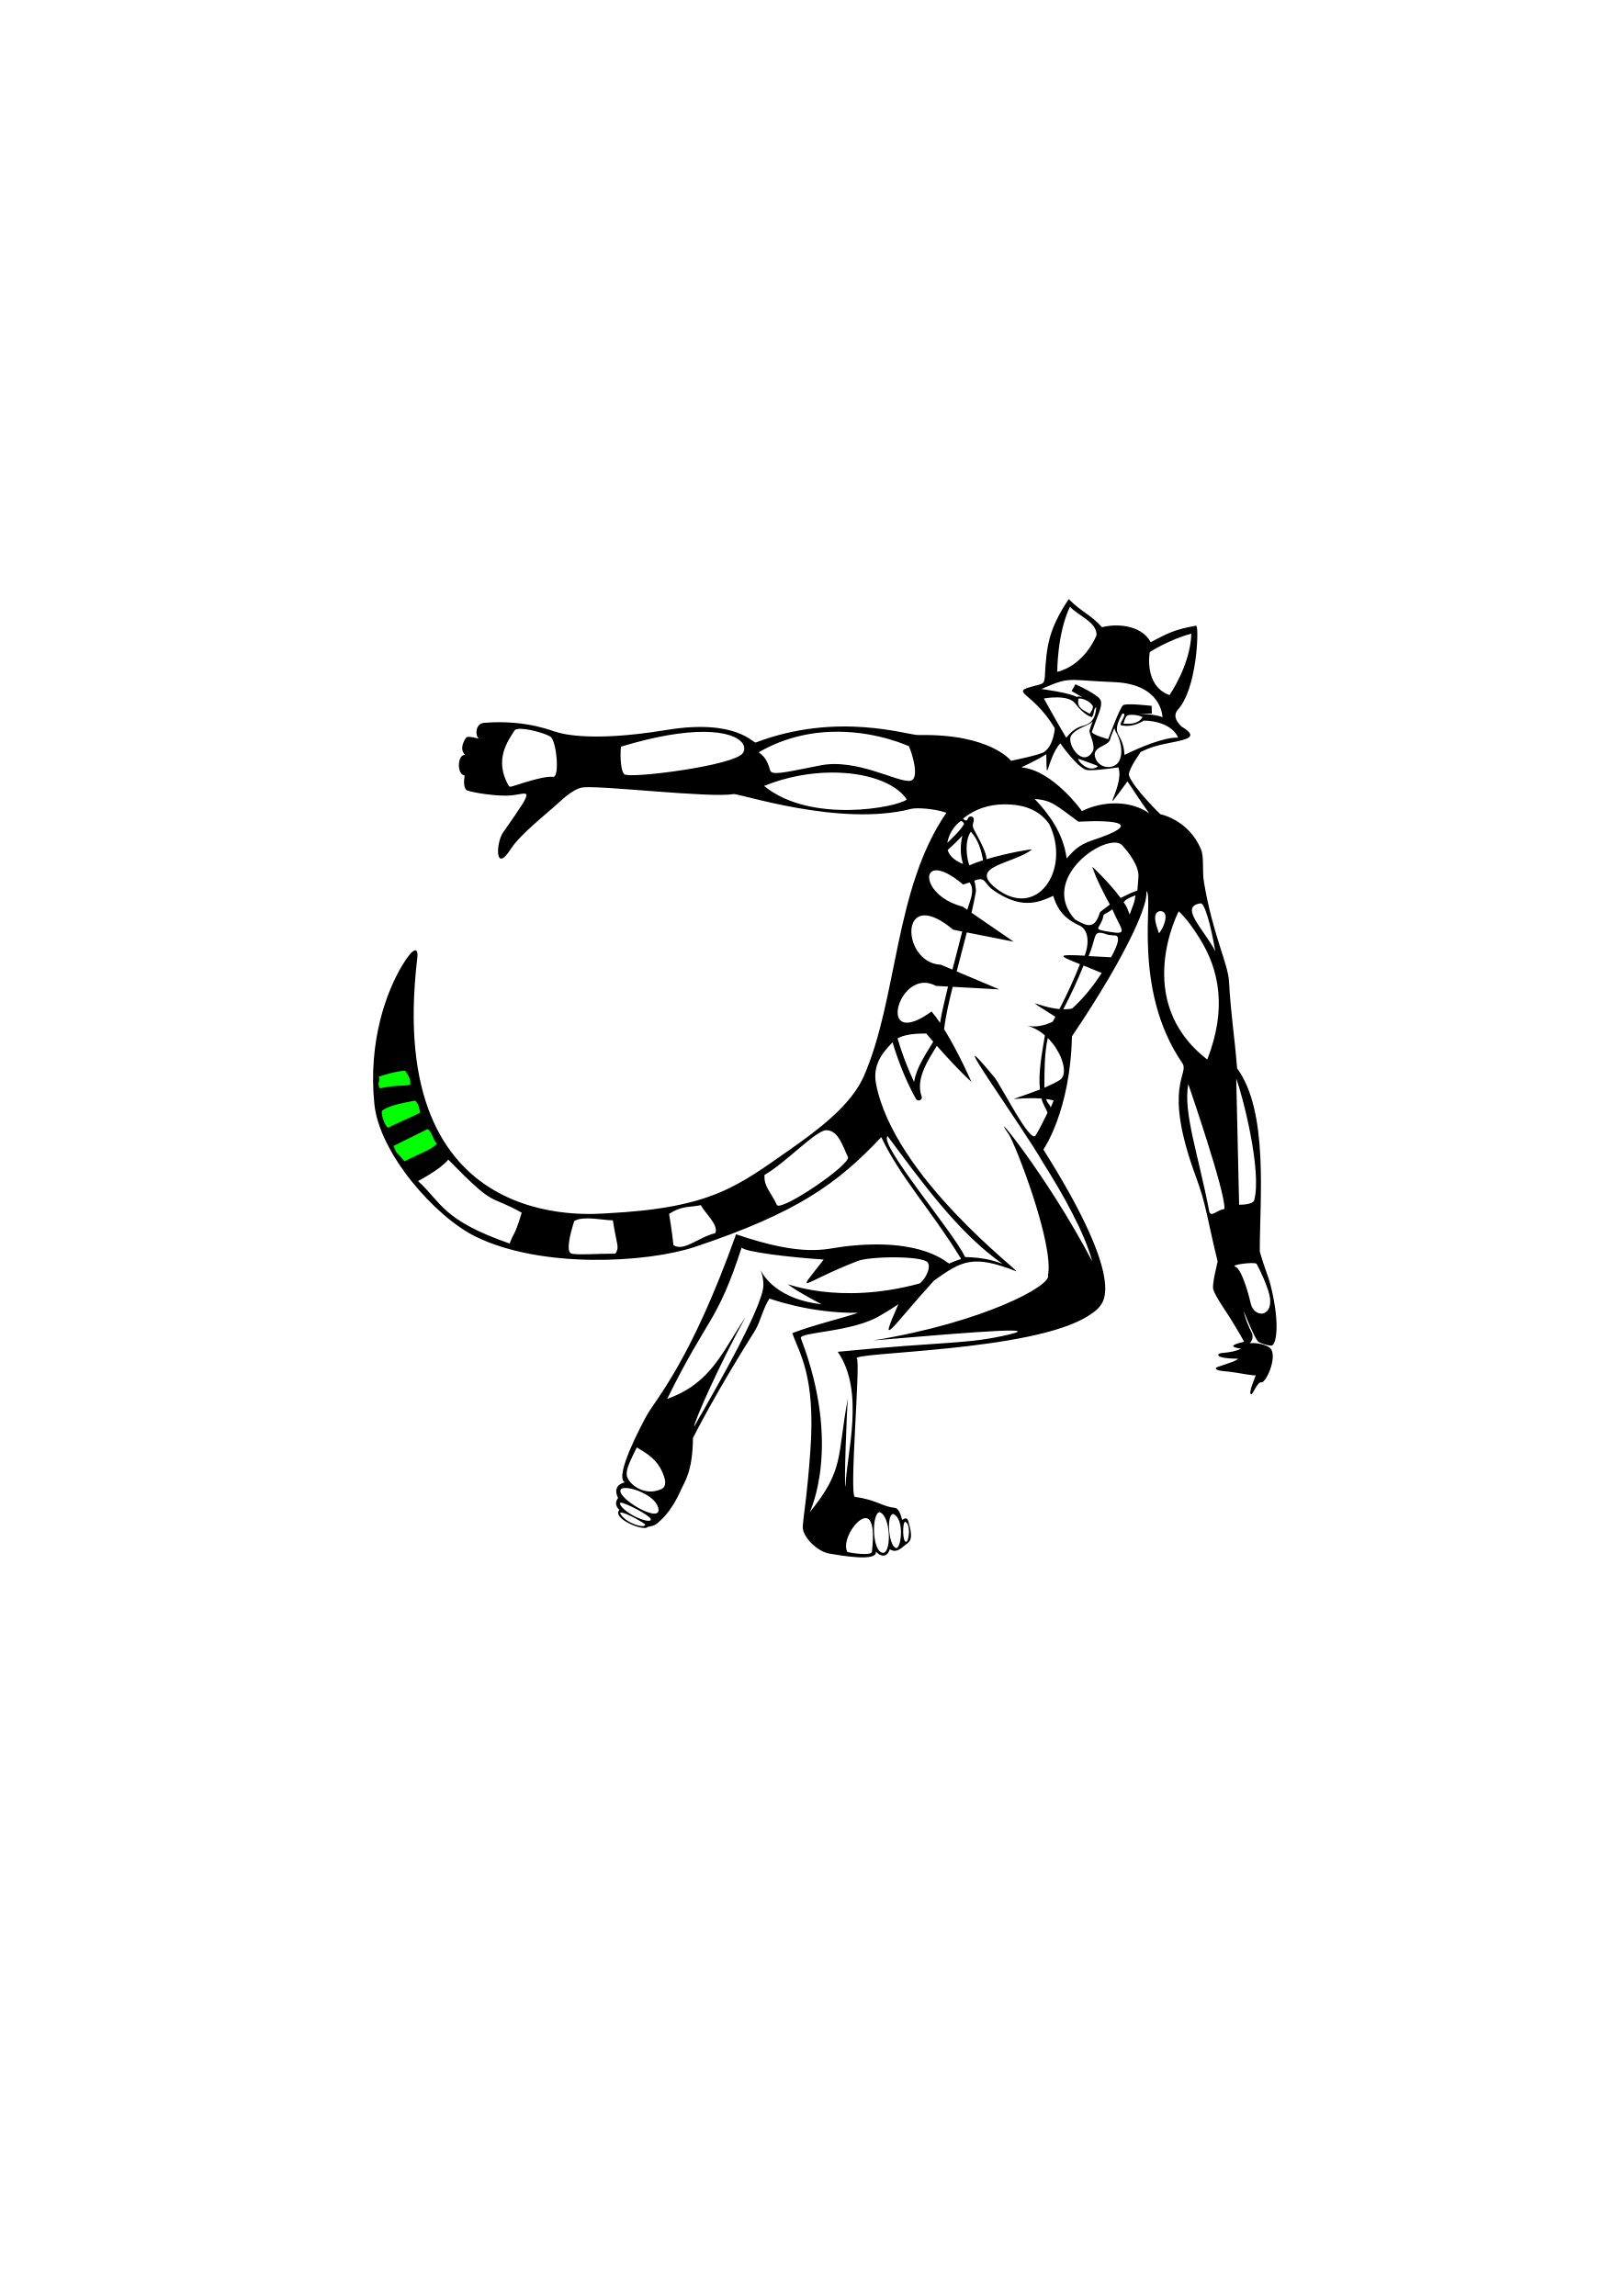
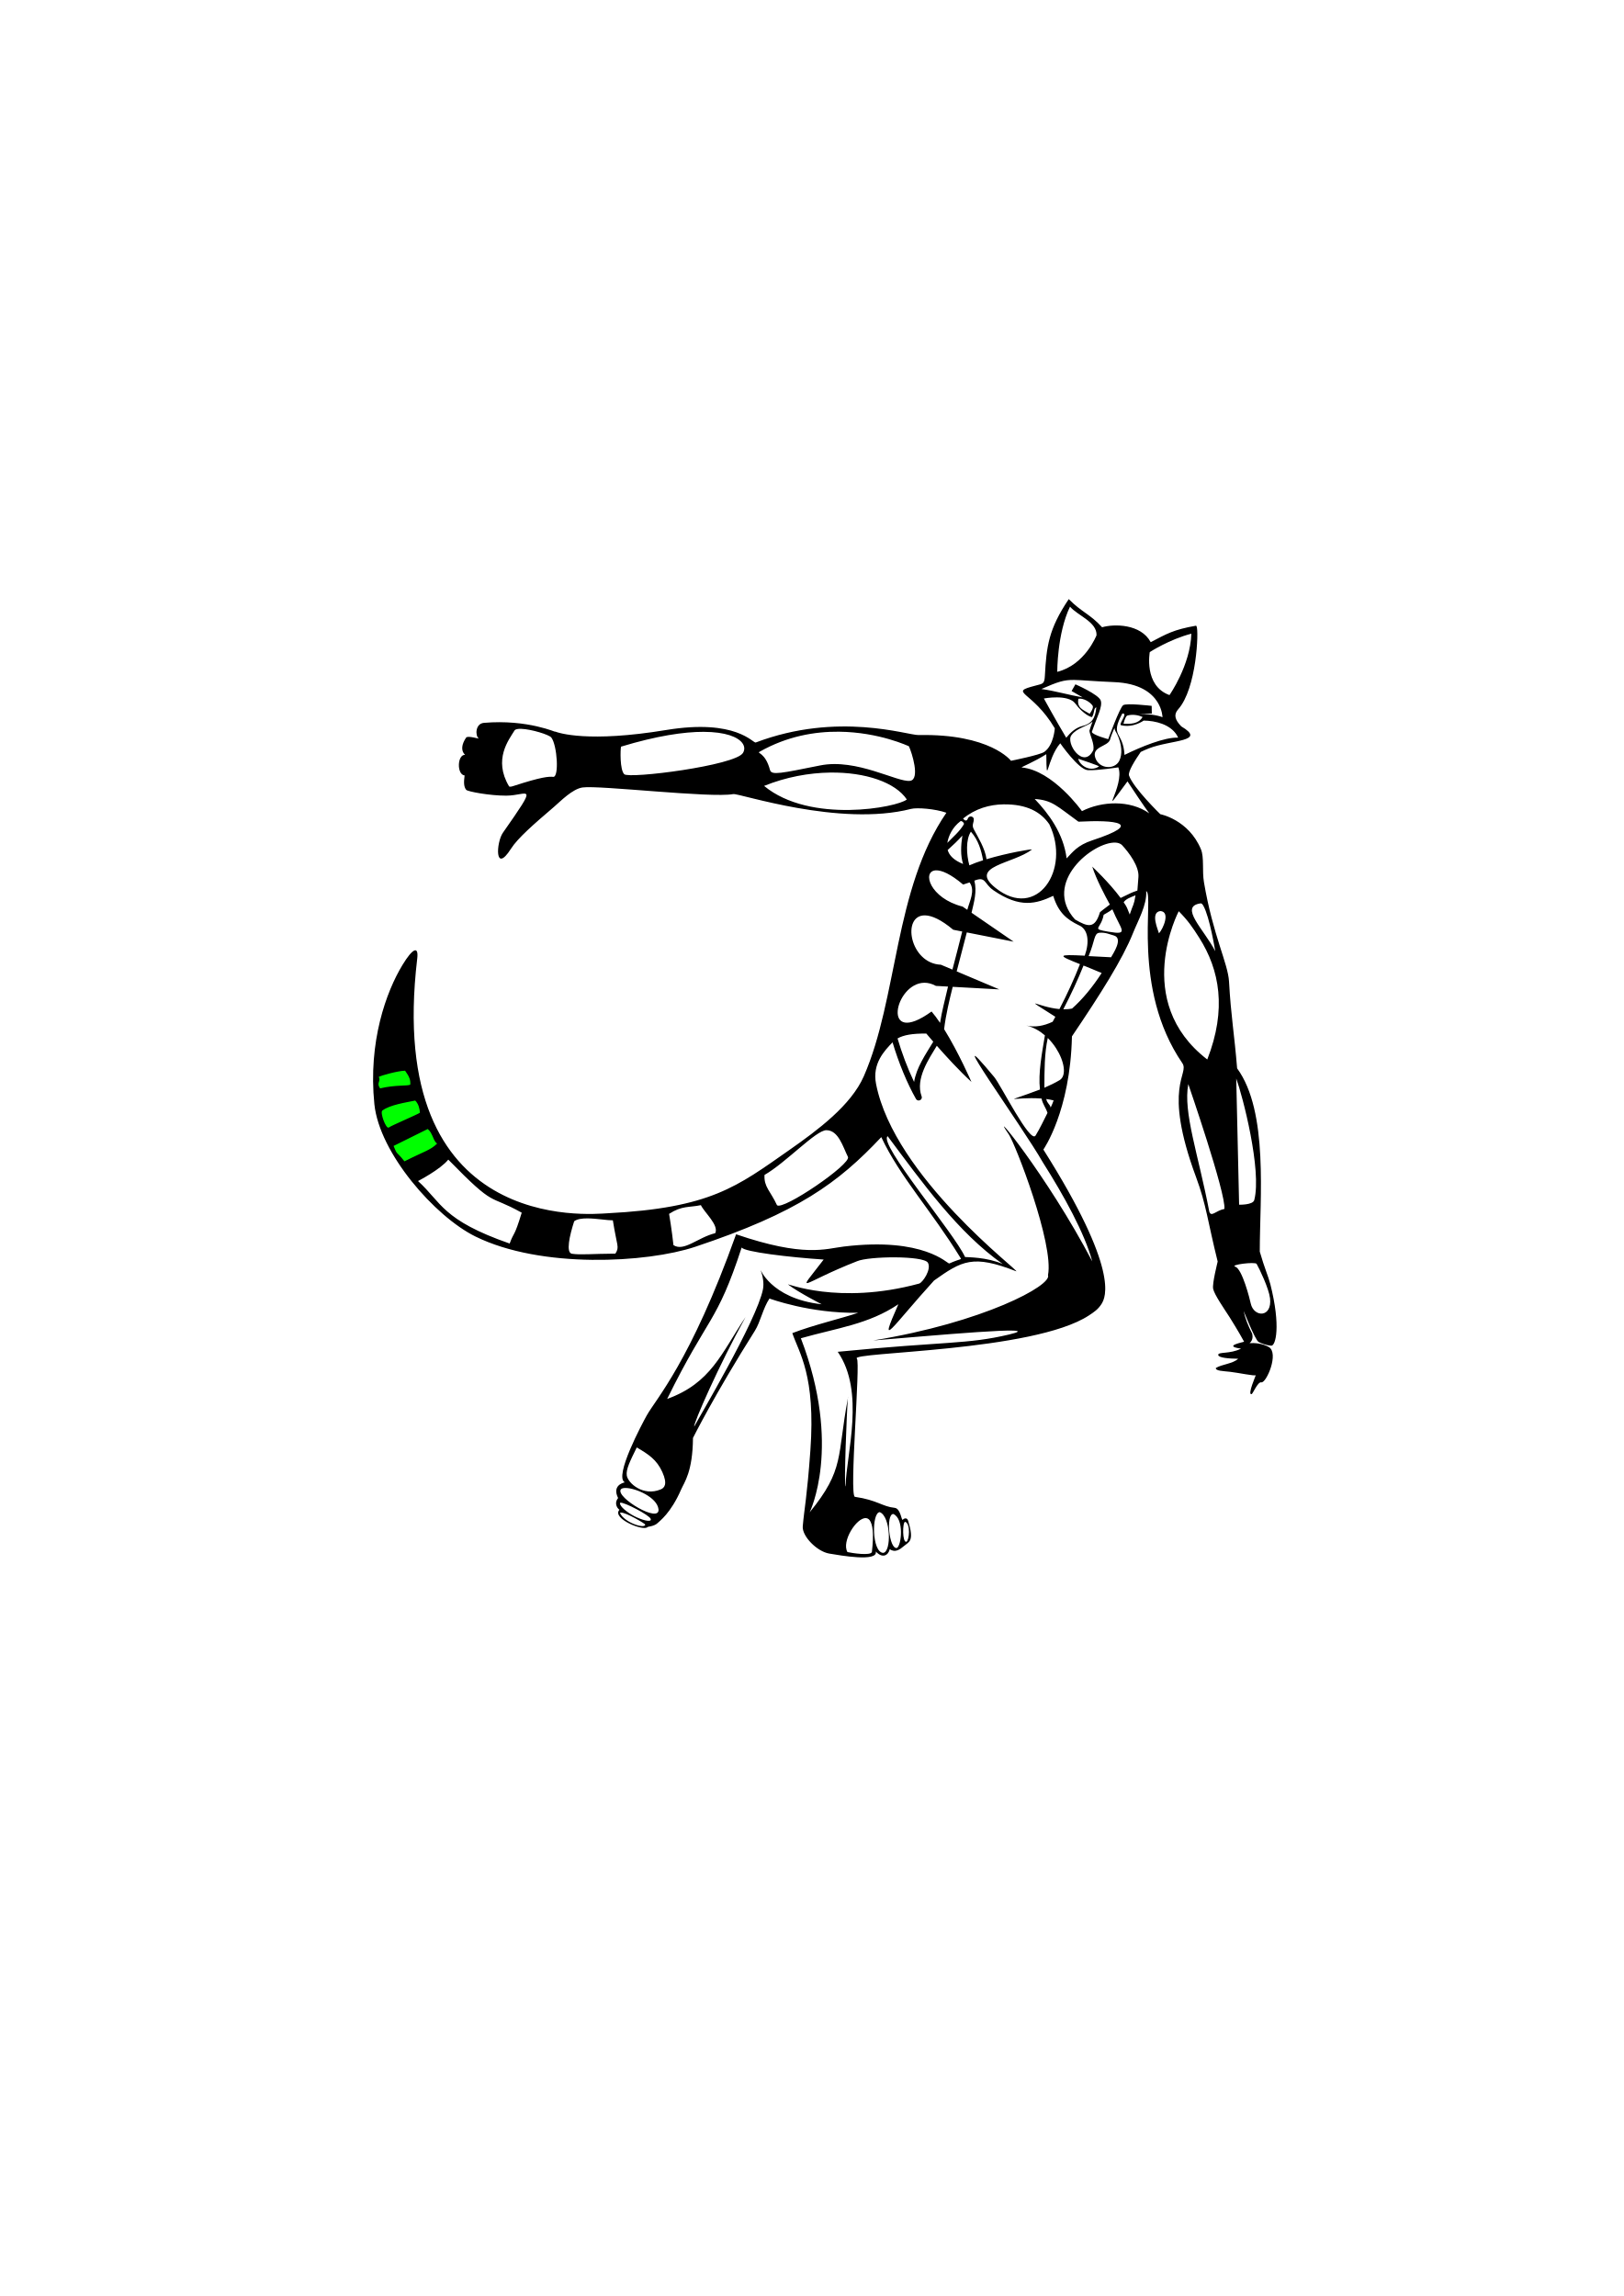
<svg xmlns="http://www.w3.org/2000/svg" xmlns:xlink="http://www.w3.org/1999/xlink" width="210mm" height="297mm" viewBox="0 0 210 297" version="1.1" id="svg46">
  <defs id="defs40">
    <clipPath clipPathUnits="userSpaceOnUse" id="clipPath61">
      <use x="0" y="0" xlink:href="#g57" id="use63" />
    </clipPath>
    <clipPath clipPathUnits="userSpaceOnUse" id="clipPath27">
      <use x="0" y="0" xlink:href="#g23" id="use29" />
    </clipPath>
  </defs>
  <g id="layer1">
    <a id="a53" style="opacity:1" transform="rotate(57.35764,115.1405,134.9891)">
      <g id="g59" clip-path="url(#clipPath61)">
        <g id="g57">
          <g id="g25" clip-path="url(#clipPath27)">
            <g id="g23" />
          </g>
        </g>
      </g>
    </a>
    <path style="fill:#00ff00;fill-rule:nonzero;stroke:none;stroke-width:0.07;stroke-linecap:butt;stroke-linejoin:miter;stroke-opacity:1" d="m 52.911,151.73 4.845,-2.772 -2.138,-3.984 -2.439,-8.07 -4.426,1.312 -0.232,4.005 0.68,2.947 1.918,4.22 z" id="path490" />
-     <path id="path64" style="opacity:1;fill:#000000;fill-rule:evenodd;stroke:none;stroke-width:1" transform="scale(0.2645833)" d="m 522.432,292.906 c -9.888,14.701 -10.888,23.16 -11.664,37.369 -0.224,4.101 -0.831,3.947 -4.49,4.896 -13.903,3.605 -1.738,2.223 9.328,20.902 0,0 -0.474,8.194 -5.109,11.51 -2.181,1.56 -16.303,4.367 -16.303,4.367 0,0 -10.062,-13.297 -45.178,-12.578 -5.381,0.11 -39.377,-11.609 -79.605,3.639 -1.282,0.486 -9.464,-11.762 -43.775,-6.107 -38.012,6.264 -52.449,1.537 -54.645,0.611 0.146,0.076 0.319,0.168 0.557,0.311 0.812,0.489 -13.465,-6.263 -34.971,-4.424 -4.359,0.373 -4.292,6.432 -2.584,7.607 0.613,0.422 -5.354,-1.536 -6.137,-0.395 -2.189,3.189 -2.676,6.373 -0.543,8.418 -3.811,-0.104 -4.109,9.627 -0.207,10.088 -0.412,3.202 -0.467,5.458 0.775,7.025 0.673,0.85 11.562,2.885 19.617,2.852 10.562,-0.043 16.155,-7.343 -1.678,18.148 -3.27,4.675 -4.143,20.498 3.955,7.807 3.322,-5.207 11.052,-11.928 20.963,-20.412 3.254,-2.786 9.057,-8.855 14.055,-9.549 8.298,-1.152 62.694,5.269 73.65,3.242 2.809,-0.52 51.974,16.22 86.914,7.238 2.878,-0.74 11.849,-0.051 17.262,1.885 -25.656,37.326 -23.675,90.657 -40.363,128.812 -6.221,14.223 -22.52,26.349 -36.34,36.02 -25.757,18.024 -38.499,28.386 -89.076,30.992 -8.207,0.423 -108.945,10.678 -92.893,-124.516 0.766,-6.449 -2.236,-5.09 -7.219,3.127 -7.89,13.012 -16.837,37.43 -13.725,68.029 2.437,23.967 29.579,54.936 49.379,64.699 32.155,15.856 83.853,12.916 107.438,5.047 50.134,-16.726 69.833,-31.162 90.973,-53.627 8.957,19.213 24.842,36.413 38.445,58.611 0.978,1.596 1.084,0.367 -5.219,3.168 -0.801,0.356 -12.103,-13.05 -51.561,-8.277 -8.918,1.079 -19.22,5.437 -52.639,-5.998 -22.296,62.436 -39.304,80.624 -43.748,88.688 -2.044,3.709 -16.093,29.842 -10.635,32.586 -1.231,0.286 -6.224,1.735 -3.295,7.674 -1.935,2.352 -0.672,4.8 0.658,5.748 -3.952,4.224 11.993,10.767 13.777,8.398 0.066,-0.107 3.324,-0.387 4.789,-1.834 1.005,-0.993 6.535,-4.872 11.562,-16.428 1.581,-3.633 5.676,-8.63 5.814,-25.254 0,0 10.698,-21.419 30.254,-52.395 2.706,-4.286 3.96,-11.026 7.148,-15.771 0,0 19.844,7.374 43.35,6.967 -8,2.733 -22.014,5.996 -32.189,9.947 3.279,9.694 11.459,20.621 8.828,57.303 -1.661,23.161 -2.987,28.476 -3.729,37.145 -0.414,4.836 6.983,12.335 12.959,13.332 5.451,0.91 23.839,4.192 22.748,-1.004 3.412,3.619 6.119,1.789 6.834,-1.15 2.603,1.885 4.979,0.133 6.809,-1.439 2.646,-2.275 5.266,-2.217 2.188,-12.41 -0.576,-1.907 -2.155,-1.123 -2.67,-0.541 -0.607,0.687 -0.956,-5.524 -3.967,-5.824 -5.965,-0.594 -8.523,-3.805 -19.396,-5.379 -2.947,-0.427 2.828,-65.925 0.945,-67.562 -3.79,-3.297 86.263,-3.271 113.434,-21.121 2.451,-1.611 4.451,-2.925 6.139,-5.576 2.059,-3.236 8.888,-16.518 -28.404,-75.521 0,0 13.144,-18.63 13.971,-55.352 14.05,-20.794 23.962,-38.061 29.871,-50.545 0.133,-0.047 0.298,-0.101 0.408,-0.141 -0.101,0.019 -0.252,0.037 -0.369,0.057 4.919,-10.407 7.056,-17.487 6.389,-20.383 4.095,1.845 -7.461,47.422 17.639,84.09 3.736,5.458 -9.941,10.814 6.734,55.764 5.037,13.577 5.711,21.788 10.559,41.25 0.026,0.102 -2.768,10.767 -2.203,13.367 0.638,2.939 5.297,9.583 7.979,13.766 0.561,0.875 4.569,7.296 7.133,12.051 0.107,0.195 -10.936,2.108 -1.492,3.396 -5.421,2.792 -11.345,1.414 -11.141,3.129 0.167,1.397 5.444,1.783 9.742,1.824 0.161,0.034 -0.065,0.047 -0.395,0.318 -1.794,1.468 -10.482,3.641 -10.525,4.205 -0.111,1.454 3.43,1.463 7.027,1.869 3.875,0.438 11.968,2.165 12.494,1.639 0.219,-0.22 -4.268,9.791 -2.037,9.283 0.581,-0.132 3.034,-6.153 4.719,-5.779 2.475,0.549 8.875,-14.361 3.65,-17.289 -3.338,-1.871 -7.099,-2.015 -9.391,-1.871 1.021,-0.764 1.892,-2.306 1.287,-4.689 -2.075,-4.022 -3.41,-7.602 -4.127,-10.867 -0.211,-0.959 5.494,14.051 7.336,15.004 1.239,0.641 3.802,1.636 6.125,1.795 2.152,0.148 4.795,-9.402 -0.438,-30.078 -0.949,-3.75 -2.883,-7.929 -5.162,-15.916 -0.023,-25.899 4.406,-68.435 -11.074,-89.605 -1.371,-16.925 -3.009,-25.466 -3.955,-42.41 -0.501,-8.966 -7.825,-22.418 -12.256,-48.58 -0.952,-5.619 0.179,-12.142 -1.475,-16.113 -6.045,-14.517 -19.852,-17.146 -19.852,-17.146 0,0 -13.102,-12.689 -15.301,-18.895 -0.648,-1.828 3.005,-7.607 5.727,-11.547 1.12,-0.544 2.349,-1.105 3.936,-1.727 10.937,-4.287 28.566,-3.227 15.875,-10.771 -3.053,-3.158 -3.867,-5.722 -1.516,-8.34 9.026,-10.051 10.141,-38.349 9.004,-40.535 -0.073,-0.142 -0.146,-0.262 -0.236,-0.352 -11.319,1.988 -14.384,4.03 -22.191,8.057 -4.838,-8.986 -17.917,-8.986 -23.762,-7.289 -5.825,-6.409 -10.041,-7.396 -16.299,-13.758 z m 0.611,3.695 c 3.817,4.423 13.249,7.481 12.963,13.984 0,0 -5.597,14.51 -19.195,17.875 0,0 -0.111,-18.706 6.232,-31.859 z m 59.309,13.215 c -0.457,15.438 -10.686,30.014 -10.686,30.014 -12.7,-4.611 -9.631,-21.027 -9.631,-21.027 0,0 9.697,-6.264 20.316,-8.986 z m -57.326,22.607 c 3.926,0.035 9.236,0.65 19.547,1.061 12.52,0.498 18.422,5.31 21.203,9.711 2.454,3.883 2.479,7.447 2.479,7.447 -3.009,-1.217 -7.871,-1.582 -11.803,-1.664 l 6.576,-0.102 -0.057,-3.773 c 0,0 -12.245,-1.465 -13.928,-0.342 -1.683,1.123 -7.328,16.615 -7.328,16.615 0,0 -7.562,-1.999 -8.002,-3.527 2.504,-7.359 5.384,-12.422 4.34,-15.383 -1.044,-2.961 -12.363,-7.902 -12.363,-7.902 l -1.869,3.279 5.381,3.107 c -2.221,-0.826 -2.838,-0.17 -2.838,-0.17 -3.355,-2.092 -17.312,-3.924 -17.312,-3.924 8.165,-3.56 10.926,-4.478 15.975,-4.434 z m -8.385,8.527 c 3.405,0.025 7.244,0.64 8.986,3.004 4.037,5.478 8.043,6.876 8.213,6.576 1.327,-2.342 0.653,-4.196 2.066,-4.732 -0.467,5.695 -2.533,8.101 -6.832,9.158 -3.356,0.856 -5.73,3.119 -7.877,5.727 -4.89,-8.15 -10.93,-19.191 -10.93,-19.191 0,0 2.969,-0.566 6.373,-0.541 z m 10.924,0.547 c 1.36,-0.111 5.135,1.13 6.535,3.541 0.702,1.208 -1.455,3.932 -1.455,3.932 -3.088,-1.917 -6.397,-2.761 -5.5,-7.342 0.082,-0.071 0.226,-0.115 0.42,-0.131 z m 21.533,7.344 c 2.037,0.256 -2.491,5.392 -1.104,5.725 5.998,1.439 11.055,-2.273 11.055,-2.273 5.802,0.059 12.873,1.851 16.125,6.967 0.525,0.826 0.711,1.395 0.711,1.395 -6.458,-0.359 -18.379,4.547 -26.223,8.436 0.008,-0.024 0.014,-0.042 0.018,-0.066 -0.666,-11.677 -7.319,-8.583 -1.08,-20.166 0.198,-0.029 0.362,-0.033 0.498,-0.016 z m 4.334,0.621 c 1.675,0.017 3.686,0.411 5.092,1.102 -2.148,3.531 -6.019,3.349 -9.33,3.281 0,0 0.807,-3.503 1.787,-3.988 0.562,-0.279 1.446,-0.405 2.451,-0.395 z m -19.367,3.328 c -0.59,1.602 -1.17,3.159 -1.543,4.51 0.259,2.173 2.537,6.333 1.932,9.393 -4.792,9.834 -13.822,-3.539 -10.646,-7.355 2.597,-3.498 7.752,-4.236 10.25,-6.537 0.004,-0.004 0.004,-0.006 0.008,-0.01 z m 10.746,3.002 c -0.116,1.117 0.829,2.187 1.24,3.064 2.439,5.206 2.653,10.046 1.043,13.162 -2.269,4.392 -9.841,4.029 -11.697,-1.555 -1.823,-5.485 5.877,-5.384 7.158,-8.691 0.55,-1.933 1.377,-3.985 2.256,-5.98 z m -290.033,0.541 c 4.959,0.164 13.682,2.852 14.736,4.258 v 0.002 c 2.871,3.828 3.873,19.503 0.9,19.213 -2.087,-0.204 -5.547,-0.057 -19.256,4.41 -1.264,0.412 -2.095,0.603 -2.367,0.143 -7.753,-13.112 -0.068,-22.64 2.705,-27.207 0.394,-0.648 1.628,-0.873 3.281,-0.818 z m 155.381,1.402 c 19.64,0.21 34.139,7.129 34.139,7.129 1.458,3.082 5.585,16.168 0.6,16.879 -6.152,0.877 -26.105,-11.099 -43.939,-7.529 -19.095,3.822 -23.841,4.944 -24.562,2.24 -2.324,-8.711 -6.579,-8.078 -5.117,-8.908 13.464,-7.647 27.097,-9.937 38.881,-9.811 z m -66.25,0.062 c 10.81,0.022 16.853,2.56 19,5.537 1.132,1.569 1.179,3.261 0.273,4.77 -3.711,6.183 -55.748,12.769 -58.053,10.398 -2.187,-2.25 -1.881,-12.017 -1.564,-13.463 17.557,-5.324 30.806,-7.262 40.344,-7.242 z m 174.365,5.609 c 0,0 8.947,12.869 13.461,13.127 4.514,0.258 14.922,-1.377 14.922,-1.377 3.402,8.847 -11.081,27.977 4.484,6.859 8.386,12.746 10.499,15.432 10.641,15.629 -9.44,-6.671 -23.258,-5.979 -32.897,-1.084 0,0 -14.179,-19.961 -29.506,-21.359 -0.158,-0.225 6.057,-2.65 12.076,-6.475 0.223,17.15 0.163,2.371 6.818,-5.32 z m 8.795,7.611 c 0.042,-0.027 0.111,-0.026 0.209,0.01 1.001,0.426 8.751,3.009 9.178,3.471 0.077,0.084 0.127,0.165 0.16,0.238 -4.73,3.548 -10.176,-3.313 -9.547,-3.719 z m -121.252,6.693 c 17.22,-0.23 31.9,4.809 37.455,13.152 -4.495,3.817 -47.154,12.072 -69.771,-6.627 10.737,-4.355 21.984,-6.387 32.316,-6.525 z m 99.963,12.906 c 8.578,0.589 10.805,3.451 21.393,11.109 17.989,-0.96 32.588,0.607 6.748,9.117 -7.238,2.384 -9.587,5.763 -12.533,8.82 -1.558,-12.293 -8.857,-21.95 -15.607,-29.047 z M 490.58,393.25 c 11.363,-0.128 18.21,3.695 22.369,9.767 10.697,22.057 -6.059,47.303 -26.355,31.055 -13.418,-10.742 8.671,-11.644 17.879,-18.765 -0.12,-0.307 -11.985,1.687 -22.23,4.758 -0.136,-0.724 -0.133,-1.487 -0.359,-2.23 -1.261,-4.134 -3.456,-7.842 -5.873,-12.416 -1.244,-2.355 0.29,-3.285 -0.055,-5.299 -0.525,-1.262 -2.312,-1.257 -2.822,0.008 -0.466,1.378 -1.36,1.32 -2.359,0.088 5.954,-4.889 12.989,-6.888 19.807,-6.965 z m -20.873,8.178 c 0.675,-0.044 1.765,1.015 1.436,1.586 -2.008,3.482 -5.446,6.322 -8.064,9.072 0.551,-3.451 2.549,-7.688 6.369,-10.568 0.074,-0.056 0.163,-0.084 0.26,-0.09 z m 4.889,5.176 c 3.683,4.148 5.062,9.101 5.959,13.975 -2.44,0.775 -4.74,1.612 -6.707,2.49 -0.249,-0.745 -0.487,-1.494 -0.688,-2.287 -0.95,-4.547 -1.209,-10.423 1.436,-14.178 z m -4.17,1.922 c -1.009,4.365 -1.076,8.824 0.065,12.965 0.086,0.309 0.188,0.605 0.283,0.908 -4.468,-1.789 -6.781,-4.16 -7.531,-6.826 2.78,-2.501 4.975,-4.6 7.184,-7.047 z m 74.9,3.426 c 1.178,0.063 2.205,0.41 3.014,1.086 3.571,3.807 8.595,10.554 8.146,15.797 -0.038,0.443 -0.445,6.118 -0.508,6.562 -3.246,1.125 -2.378,0.841 -8.186,3.617 -5.736,-7.739 -13.883,-15.318 -13.883,-15.318 2.042,6.324 6.152,14.051 8.613,18.533 -2.83,2.111 -4.833,3.693 -4.834,3.746 -2.478,8.245 -5.853,7.258 -12.219,3.537 -16.182,-17.928 8.905,-38.125 19.856,-37.56 z m -87.85,13.564 c 2.75,-0.124 7.206,1.745 13.32,6.947 0,0 1.173,-0.349 3.148,-1.043 2.931,3.946 -0.031,9.287 -1.107,13.396 l -2.305,-1.584 c -15.979,-4.054 -20.084,-17.399 -13.057,-17.717 z m 28.123,9.734 c 13.077,8.985 21.011,6.573 29.245,2.733 2.544,8.345 6.784,11.545 12.327,14.276 4.95,1.968 5.434,8.448 3.069,14.973 -13.712,-0.702 -13.275,-0.189 -2.328,4.143 -2.787,7.131 -6.155,14.498 -10.035,21.963 -10.618,-0.951 -19.447,-7.399 -1.998,3.773 -0.436,0.807 -0.87,1.613 -1.318,2.422 -4.358,2.067 -8.698,2.838 -12.826,1.859 3.383,0.802 6.435,2.554 9.039,4.795 -1.413,8.605 -3.351,18.447 -2.418,26.482 -19.823,7.483 -13.74,3.387 0.768,4.406 0.646,2.968 1.953,4.119 2.916,7.018 -1.518,2.981 -3.862,7.922 -5.826,11.072 -2.608,4.182 -16.976,-24.705 -20.248,-28.635 -27.984,-33.604 13.861,24.291 23.77,41.699 10.358,16.35 20.534,34.81 24.197,48.5 -22.367,-42.682 -51.779,-77.931 -40.842,-62.17 3.174,4.573 22.225,53.654 19.186,68.865 2.137,4.97 -31.542,23.131 -85.42,31.922 26.3,-2.109 87.193,-7.789 66.389,-2.895 -20.804,4.894 -30.241,3.19 -83.744,8.449 13.487,19.543 4.274,49.649 3.801,65.77 -0.832,0.675 0.626,-37.617 1.162,-43.023 -5.397,28.518 -1.476,34.652 -18.686,55.729 0.008,-0.11 15.983,-32.16 -4.297,-85.098 -1.193,-3.113 25.712,-2.839 39.191,-11.355 2.995,-1.695 5.798,-3.475 8.463,-5.271 -10.316,23.355 -3.446,11.367 17.441,-11.588 13.653,-9.708 19.002,-12.818 40.148,-4.535 2.534,0.519 -59.58,-45.959 -68.496,-91.605 -1.962,-10.043 4.227,-16.329 8.07,-20.332 2.999,10.089 7.211,20.242 11.445,27.666 0.956,1.657 3.477,0.417 2.73,-1.344 -3.097,-8.533 3.588,-18.203 7.461,-24.633 4.369,4.975 10.857,12.096 16.924,17.678 0,0 -6.258,-14.387 -13.354,-25.801 0.816,-6.964 2.639,-14.454 4.199,-20.695 l 22.775,1.256 -20.834,-8.805 c 1.677,-6.488 3.51,-13.336 4.951,-19.049 l 22.898,4.527 -20.58,-14.148 c 0.815,-3.594 1.56,-7.143 2.15,-10.516 -0.051,-1.758 -0.389,-3.665 -0.762,-5.18 5.717,-2.288 4.653,1.512 9.295,4.701 z m -71.136,248.399 c 0.045,-0.242 0.08,-0.455 0.127,-0.699 -0.03,-0.131 -0.077,0.193 -0.127,0.699 z M 555.064,437.717 c -0.798,5.052 -1.082,4.107 -2.832,9.393 -1.438,-3.417 -1.05,-3.223 -2.965,-6.004 1.198,-1.686 3.206,-2.328 5.797,-3.389 z m 31.838,3.939 c 0.421,-0.059 0.862,0.365 1.311,1.15 3.14,5.496 5.822,22.244 5.822,22.244 -5.392,-10.575 -17.979,-21.88 -7.133,-23.395 z m -43.146,2.914 c 4.06,9.981 8.622,12.757 -1.861,10.947 -8.893,-1.531 -3.685,-1.069 -2.402,-8.279 0.541,-0.398 2.458,-1.286 4.264,-2.668 z m 23.447,0.848 c 5.034,0.294 1.378,8.686 -0.674,10.889 -0.299,-1.376 -4.477,-10.272 0.674,-10.889 z m 8.992,0.086 c 4.464,4.514 6.722,7.773 10.033,12.998 9.933,15.675 13.532,34.865 3.916,59.486 -37.088,-28.555 -13.949,-72.484 -13.949,-72.484 z m -123.938,2.027 c 3.281,0.093 7.805,2.084 13.676,7.016 l 4.422,0.873 c -1.592,6.452 -3.289,12.821 -4.789,18.613 l -5.631,-2.379 c -15.256,-0.583 -19.395,-24.456 -7.678,-24.123 z m 85.191,8.498 c 0.922,-0.043 2.226,0.297 4.186,0.992 0.981,0.154 1.898,0.247 2.732,0.303 5.124,-0.615 -0.354,9.026 -1.246,10.686 -4.666,-0.224 -7.748,-0.402 -10.984,-0.572 3.228,-7.711 2.548,-11.28 5.312,-11.408 z m -7.799,16.035 c 2.582,1.03 5.483,2.205 8.873,3.648 -4.427,6.83 -9.359,12.836 -14.475,17.363 -1.384,0.291 -2.831,0.386 -4.277,0.359 3.779,-7.259 7.092,-14.415 9.879,-21.371 z m -77.824,8.408 c 1.788,-0.017 3.694,0.446 5.674,1.537 l 5.918,0.326 c -1.431,6.284 -3.047,12.159 -3.895,17.752 -1.384,-2.058 -2.779,-3.967 -4.15,-5.562 -24.85,17.949 -18.108,-13.918 -3.547,-14.053 z m 0.986,24.848 c 0,0 1.337,1.604 3.387,3.973 -3.783,6.251 -8.24,12.658 -9.371,19.668 -3.258,-6.796 -6.015,-14.238 -8.088,-21.264 2.922,-1.663 7.232,-2.462 14.072,-2.377 z m 59.361,2.156 c 1.538,1.523 2.887,3.21 4.014,4.949 4.162,6.426 5.296,13.55 1.801,15.645 -2.225,1.334 -4.815,2.585 -7.469,3.723 0.023,-8.306 0.01,-16.842 1.654,-24.316 z m -314.164,15.986 c 0.378,0.57 0.744,1.092 1.07,1.602 0.981,1.527 1.641,2.936 1.484,5.178 -0.957,0.827 -7.17,0.028 -14.771,1.869 -1.959,-2.815 0.491,-3.213 -0.625,-5.67 1.089,-0.558 9.022,-2.871 12.842,-2.979 z m 406.291,3.82 c 3.105,8.401 12.58,44.908 8.818,59.412 -0.649,2.503 -7.412,2.285 -7.412,2.285 z m -23.436,2.744 c 0,0 18.451,53.399 17.656,61.018 -4.309,0.849 -6.374,4.205 -7.389,1.338 -5.376,-28.062 -12.876,-48.583 -10.268,-62.355 z m -69.428,7.287 c 1.233,0.166 2.444,0.392 3.602,0.688 -0.672,1.722 -0.594,1.67 -1.443,3.469 -0.4,-1.7 -1.719,-1.928 -2.158,-4.156 z m -308.471,0.752 c 1.606,1.573 2.185,3.957 2.312,5.938 -0.895,0.75 -14.131,6.344 -15.264,7.262 -1.354,0.767 -4.375,-7.413 -3.1,-8.318 3.629,-2.789 11.595,-3.962 16.051,-4.881 z m 6.105,13.916 c 0.628,0.481 1.105,1.086 1.5,1.742 1.185,1.968 1.618,4.4 3.104,5.363 -3.237,3.239 -5.966,3.645 -15.969,8.697 -4.111,-5.268 -3.416,-2.724 -5.312,-7.529 z m 194.877,0.572 c 5.956,0.03 8.073,8.123 10.549,13.049 1.76,3.501 -31.885,26.43 -34.689,23.613 -3.1,-6.793 -6.456,-8.879 -6.096,-14.785 10.561,-6.08 25.154,-21.901 30.236,-21.877 z m 29.949,2.926 c 16.832,22.529 34.396,47.162 56.287,62.524 -8.062,-3.485 -16.95,-3.261 -18.446,-3.454 -5.283,-11.678 -42.59,-55.451 -37.841,-59.07 z m -214.765,11.455 c 23.664,24.23 19.037,16.512 35.898,25.955 -3.76,12.351 -3.66,8.996 -5.895,15.076 -33.068,-11.507 -33.283,-20.099 -44.799,-30.549 0,0 10.962,-5.654 14.795,-10.482 z m 123.479,22.266 c 1.766,3.677 8.893,9.756 7.021,13.699 -8.507,2.07 -15.314,9.208 -20.428,5.844 0.035,-0.058 -1.024,-8.879 -2.137,-15.275 6.304,-4.11 9.782,-3.047 15.543,-4.268 z m -55.434,6.475 c 4.479,0.021 9.731,0.989 12.402,0.957 2.029,12.912 3.35,12.868 1.242,16.266 -11.736,0.088 -16.997,0.703 -21.215,0.07 -3.095,-0.465 -1.202,-8.862 1.07,-15.889 1.404,-1.088 3.813,-1.417 6.5,-1.404 z m 75.373,14.215 c 1.119,2.15 23.305,4.791 40.08,5.91 -14.089,18.419 -11.484,11.674 16.324,0.816 5.776,-2.492 32.484,-2.806 34.631,0.727 1.866,3.28 -2.622,9.755 -4.289,10.207 -39.733,10.775 -65.383,-0.551 -64.027,0.473 5.315,4.013 16.389,9.635 16.389,9.635 -25.511,-2.802 -30.439,-18.365 -29.83,-16.68 1.113,3.081 1.678,6.375 1.131,9.354 -3.09,15.462 -31.827,63.584 -33.623,67.141 -0.466,-1.411 12.008,-29.843 25.115,-53.568 -11.926,17.908 -16.873,32.247 -38.326,40.041 20.092,-40.885 24.203,-36.588 36.426,-74.055 z m 251.715,8.029 c 1.354,2.339 5.981,11.96 6.551,16.788 1.14,9.657 -7.923,9.451 -9.425,2.567 -0.458,-2.099 -4.138,-16.892 -7.572,-17.994 -2.901,-0.931 9.786,-2.512 10.445,-1.36 z M 311.264,707.648 c 5.746,3.386 9.735,5.934 12.498,12.049 2.763,6.115 0.868,7.778 -0.758,8.461 -8.592,3.612 -16.081,-3.073 -16.627,-6.814 -0.431,-2.954 1.576,-6.952 4.887,-13.695 z m -5.539,19.82 c 4.892,0.003 15.478,4.512 16.162,10.387 0.842,7.23 -20.945,-5.717 -18.447,-9.631 0.331,-0.518 1.156,-0.756 2.285,-0.756 z m -2.479,7.221 c 1.683,-0.447 14.35,6.113 14.852,7.943 0.535,1.953 -4.684,0.405 -8.207,-1.465 -3.463,-1.838 -6.959,-4.673 -6.828,-6.291 0.008,-0.096 0.071,-0.158 0.184,-0.188 z m 126.762,4.592 c 5.466,2.005 5.86,19.698 1.646,19.922 -5.461,-0.407 -5.677,-19.522 -1.646,-19.922 z m -126.572,0.225 c 2.48,-0.194 12.007,5.458 11.975,5.891 -0.166,2.209 -10.268,-0.972 -12.371,-5.771 0.098,-0.068 0.231,-0.106 0.396,-0.119 z m 133.23,0.678 c 5.423,2.371 3.965,15.441 1.793,16.604 -3.816,0.961 -5.578,-16.522 -1.793,-16.604 z m -13.357,2.029 c 0.655,0.052 1.251,0.354 1.748,0.955 1.489,2.03 2.229,6.297 1.137,15.629 -0.692,1.892 -9.567,0.534 -11.941,0.016 -3.021,-5.206 4.471,-16.966 9.057,-16.6 z m 19.113,1.795 c 2.839,0.898 2.023,9.15 0.643,9.768 -2.02,0.538 -1.968,-9.517 -0.643,-9.768 z" />
+     <path id="path64" style="opacity:1;fill:#000000;fill-rule:evenodd;stroke:none;stroke-width:1" transform="scale(0.2645833)" d="m 522.432,292.906 c -9.888,14.701 -10.888,23.16 -11.664,37.369 -0.224,4.101 -0.831,3.947 -4.49,4.896 -13.903,3.605 -1.738,2.223 9.328,20.902 0,0 -0.474,8.194 -5.109,11.51 -2.181,1.56 -16.303,4.367 -16.303,4.367 0,0 -10.062,-13.297 -45.178,-12.578 -5.381,0.11 -39.377,-11.609 -79.605,3.639 -1.282,0.486 -9.464,-11.762 -43.775,-6.107 -38.012,6.264 -52.449,1.537 -54.645,0.611 0.146,0.076 0.319,0.168 0.557,0.311 0.812,0.489 -13.465,-6.263 -34.971,-4.424 -4.359,0.373 -4.292,6.432 -2.584,7.607 0.613,0.422 -5.354,-1.536 -6.137,-0.395 -2.189,3.189 -2.676,6.373 -0.543,8.418 -3.811,-0.104 -4.109,9.627 -0.207,10.088 -0.412,3.202 -0.467,5.458 0.775,7.025 0.673,0.85 11.562,2.885 19.617,2.852 10.562,-0.043 16.155,-7.343 -1.678,18.148 -3.27,4.675 -4.143,20.498 3.955,7.807 3.322,-5.207 11.052,-11.928 20.963,-20.412 3.254,-2.786 9.057,-8.855 14.055,-9.549 8.298,-1.152 62.694,5.269 73.65,3.242 2.809,-0.52 51.974,16.22 86.914,7.238 2.878,-0.74 11.849,-0.051 17.262,1.885 -25.656,37.326 -23.675,90.657 -40.363,128.812 -6.221,14.223 -22.52,26.349 -36.34,36.02 -25.757,18.024 -38.499,28.386 -89.076,30.992 -8.207,0.423 -108.945,10.678 -92.893,-124.516 0.766,-6.449 -2.236,-5.09 -7.219,3.127 -7.89,13.012 -16.837,37.43 -13.725,68.029 2.437,23.967 29.579,54.936 49.379,64.699 32.155,15.856 83.853,12.916 107.438,5.047 50.134,-16.726 69.833,-31.162 90.973,-53.627 8.957,19.213 24.842,36.413 38.445,58.611 0.978,1.596 1.084,0.367 -5.219,3.168 -0.801,0.356 -12.103,-13.05 -51.561,-8.277 -8.918,1.079 -19.22,5.437 -52.639,-5.998 -22.296,62.436 -39.304,80.624 -43.748,88.688 -2.044,3.709 -16.093,29.842 -10.635,32.586 -1.231,0.286 -6.224,1.735 -3.295,7.674 -1.935,2.352 -0.672,4.8 0.658,5.748 -3.952,4.224 11.993,10.767 13.777,8.398 0.066,-0.107 3.324,-0.387 4.789,-1.834 1.005,-0.993 6.535,-4.872 11.562,-16.428 1.581,-3.633 5.676,-8.63 5.814,-25.254 0,0 10.698,-21.419 30.254,-52.395 2.706,-4.286 3.96,-11.026 7.148,-15.771 0,0 19.844,7.374 43.35,6.967 -8,2.733 -22.014,5.996 -32.189,9.947 3.279,9.694 11.459,20.621 8.828,57.303 -1.661,23.161 -2.987,28.476 -3.729,37.145 -0.414,4.836 6.983,12.335 12.959,13.332 5.451,0.91 23.839,4.192 22.748,-1.004 3.412,3.619 6.119,1.789 6.834,-1.15 2.603,1.885 4.979,0.133 6.809,-1.439 2.646,-2.275 5.266,-2.217 2.188,-12.41 -0.576,-1.907 -2.155,-1.123 -2.67,-0.541 -0.607,0.687 -0.956,-5.524 -3.967,-5.824 -5.965,-0.594 -8.523,-3.805 -19.396,-5.379 -2.947,-0.427 2.828,-65.925 0.945,-67.562 -3.79,-3.297 86.263,-3.271 113.434,-21.121 2.451,-1.611 4.451,-2.925 6.139,-5.576 2.059,-3.236 8.888,-16.518 -28.404,-75.521 0,0 13.144,-18.63 13.971,-55.352 14.05,-20.794 24.75,-37.718 29.871,-50.545 2.396,-6 6.858,-13.736 6.428,-20.467 4.095,1.845 -7.461,47.422 17.639,84.09 3.736,5.458 -9.941,10.814 6.734,55.764 5.037,13.577 5.711,21.788 10.559,41.25 0.026,0.102 -2.768,10.767 -2.203,13.367 0.638,2.939 5.297,9.583 7.979,13.766 0.561,0.875 4.569,7.296 7.133,12.051 0.107,0.195 -10.936,2.108 -1.492,3.396 -5.421,2.792 -11.345,1.414 -11.141,3.129 0.167,1.397 5.444,1.783 9.742,1.824 -2.632,2.484 -7.926,2.668 -10.92,4.523 -0.111,1.454 3.43,1.463 7.027,1.869 3.875,0.438 11.968,2.165 12.494,1.639 0.219,-0.22 -4.268,9.791 -2.037,9.283 0.581,-0.132 3.034,-6.153 4.719,-5.779 2.475,0.549 8.875,-14.361 3.65,-17.289 -3.338,-1.871 -7.099,-2.015 -9.391,-1.871 1.021,-0.764 1.892,-2.306 1.287,-4.689 -2.075,-4.022 -3.41,-7.602 -4.127,-10.867 -0.211,-0.959 5.494,14.051 7.336,15.004 1.239,0.641 3.802,1.636 6.125,1.795 2.152,0.148 4.795,-9.402 -0.438,-30.078 -0.949,-3.75 -2.883,-7.929 -5.162,-15.916 -0.023,-25.899 4.406,-68.435 -11.074,-89.605 -1.371,-16.925 -3.009,-25.466 -3.955,-42.41 -0.501,-8.966 -7.825,-22.418 -12.256,-48.58 -0.952,-5.619 0.179,-12.142 -1.475,-16.113 -6.045,-14.517 -19.852,-17.146 -19.852,-17.146 0,0 -13.102,-12.689 -15.301,-18.895 -0.648,-1.828 3.005,-7.607 5.727,-11.547 1.12,-0.544 2.349,-1.105 3.936,-1.727 10.937,-4.287 28.566,-3.227 15.875,-10.771 -3.053,-3.158 -3.867,-5.722 -1.516,-8.34 9.026,-10.051 10.141,-38.349 9.004,-40.535 -0.073,-0.142 -0.146,-0.262 -0.236,-0.352 -11.319,1.988 -14.384,4.03 -22.191,8.057 -4.838,-8.986 -17.917,-8.986 -23.762,-7.289 -5.825,-6.409 -10.041,-7.396 -16.299,-13.758 z m 0.611,3.695 c 3.817,4.423 13.249,7.481 12.963,13.984 0,0 -5.597,14.51 -19.195,17.875 0,0 -0.111,-18.706 6.232,-31.859 z m 59.309,13.215 c -0.457,15.438 -10.686,30.014 -10.686,30.014 -12.7,-4.611 -9.631,-21.027 -9.631,-21.027 0,0 9.697,-6.264 20.316,-8.986 z m -57.326,22.607 c 3.926,0.035 9.236,0.65 19.547,1.061 12.52,0.498 18.422,5.31 21.203,9.711 2.454,3.883 2.479,7.447 2.479,7.447 -3.009,-1.217 -7.871,-1.582 -11.803,-1.664 l 6.576,-0.102 -0.057,-3.773 c 0,0 -12.245,-1.465 -13.928,-0.342 -1.683,1.123 -7.328,16.615 -7.328,16.615 0,0 -7.562,-1.999 -8.002,-3.527 2.504,-7.359 5.384,-12.422 4.34,-15.383 -1.044,-2.961 -12.363,-7.902 -12.363,-7.902 l -1.869,3.279 5.381,3.107 c -6.596,-1.135 -13.253,-3.127 -20.15,-4.094 8.165,-3.56 10.926,-4.478 15.975,-4.434 z m -8.385,8.527 c 3.405,0.025 7.244,0.64 8.986,3.004 4.037,5.478 8.043,6.876 8.213,6.576 1.327,-2.342 0.653,-4.196 2.066,-4.732 -0.467,5.695 -2.533,8.101 -6.832,9.158 -3.356,0.856 -5.73,3.119 -7.877,5.727 -4.89,-8.15 -10.93,-19.191 -10.93,-19.191 0,0 2.969,-0.566 6.373,-0.541 z m 17.459,4.088 c 0.702,1.208 -1.455,3.932 -1.455,3.932 -3.088,-1.917 -6.397,-2.761 -5.5,-7.342 2.449,-0.445 5.848,1.646 6.955,3.41 z m 14.998,3.803 c 2.037,0.256 -2.491,5.392 -1.104,5.725 5.998,1.439 11.055,-2.273 11.055,-2.273 5.802,0.059 12.873,1.851 16.125,6.967 0.525,0.826 0.711,1.395 0.711,1.395 -6.458,-0.359 -18.379,4.547 -26.223,8.436 0.008,-0.024 0.014,-0.042 0.018,-0.066 -0.666,-11.677 -7.319,-8.583 -1.08,-20.166 0.198,-0.029 0.362,-0.033 0.498,-0.016 z m 9.426,1.723 c -2.148,3.531 -6.019,3.349 -9.33,3.281 0,0 0.807,-3.503 1.787,-3.988 2.414,-0.727 5.356,-0.334 7.543,0.707 z m -24.459,2.227 c -0.59,1.602 -1.17,3.159 -1.543,4.51 0.259,2.173 2.537,6.333 1.932,9.393 -4.792,9.834 -13.822,-3.539 -10.646,-7.355 2.597,-3.498 7.752,-4.236 10.25,-6.537 0.004,-0.004 0.004,-0.006 0.008,-0.01 z m 10.746,3.002 c -0.116,1.117 0.829,2.187 1.24,3.064 2.439,5.206 2.653,10.046 1.043,13.162 -2.269,4.392 -9.841,4.029 -11.697,-1.555 -1.823,-5.485 5.877,-5.384 7.158,-8.691 0.55,-1.933 1.377,-3.985 2.256,-5.98 z m -290.033,0.541 c 4.959,0.164 13.682,2.852 14.736,4.258 v 0.002 c 2.871,3.828 3.873,19.503 0.9,19.213 -2.087,-0.204 -5.547,-0.057 -19.256,4.41 -1.264,0.412 -2.095,0.603 -2.367,0.143 -7.753,-13.112 -0.068,-22.64 2.705,-27.207 0.394,-0.648 1.628,-0.873 3.281,-0.818 z m 155.381,1.402 c 19.64,0.21 34.139,7.129 34.139,7.129 1.458,3.082 5.585,16.168 0.6,16.879 -6.152,0.877 -26.105,-11.099 -43.939,-7.529 -19.095,3.822 -23.841,4.944 -24.562,2.24 -2.324,-8.711 -6.579,-8.078 -5.117,-8.908 13.464,-7.647 27.097,-9.937 38.881,-9.811 z m -66.25,0.062 c 10.81,0.022 16.853,2.56 19,5.537 1.132,1.569 1.179,3.261 0.273,4.77 -3.711,6.183 -55.748,12.769 -58.053,10.398 -2.187,-2.25 -1.881,-12.017 -1.564,-13.463 17.557,-5.324 30.806,-7.262 40.344,-7.242 z m 174.365,5.609 c 0,0 8.947,12.869 13.461,13.127 4.514,0.258 14.922,-1.377 14.922,-1.377 3.402,8.847 -11.081,27.977 4.484,6.859 8.386,12.746 10.499,15.432 10.641,15.629 -9.44,-6.671 -23.258,-5.979 -32.897,-1.084 0,0 -14.179,-19.961 -29.506,-21.359 -0.158,-0.225 6.057,-2.65 12.076,-6.475 0.223,17.15 0.163,2.371 6.818,-5.32 z m 8.795,7.611 c 0.042,-0.027 0.111,-0.026 0.209,0.01 1.001,0.426 10.401,3.383 9.872,3.723 -4.526,2.914 -9.377,-0.694 -10.081,-3.733 z m -121.252,6.693 c 17.22,-0.23 31.9,4.809 37.455,13.152 -4.495,3.817 -47.154,12.072 -69.771,-6.627 10.737,-4.355 21.984,-6.387 32.316,-6.525 z m 99.963,12.906 c 8.578,0.589 10.805,3.451 21.393,11.109 17.989,-0.96 32.588,0.607 6.748,9.117 -7.238,2.384 -9.587,5.763 -12.533,8.82 -1.558,-12.293 -8.857,-21.95 -15.607,-29.047 z M 490.58,393.25 c 11.363,-0.128 18.21,3.695 22.369,9.767 10.697,22.057 -6.059,47.303 -26.355,31.055 -13.418,-10.742 8.671,-11.644 17.879,-18.765 -0.12,-0.307 -11.985,1.687 -22.23,4.758 -0.77,-5.382 -4.116,-10.654 -6.232,-14.646 -1.244,-2.355 0.29,-3.285 -0.055,-5.299 -0.525,-1.262 -2.312,-1.257 -2.822,0.008 -0.466,1.378 -1.36,1.32 -2.359,0.088 5.954,-4.889 12.989,-6.888 19.807,-6.965 z m -20.873,8.178 c 0.675,-0.044 1.765,1.015 1.436,1.586 -2.008,3.482 -5.446,6.322 -8.064,9.072 0.551,-3.451 2.549,-7.688 6.369,-10.568 0.074,-0.056 0.163,-0.084 0.26,-0.09 z m 4.889,5.176 c 3.683,4.148 5.062,9.101 5.959,13.975 -2.44,0.775 -4.74,1.612 -6.707,2.49 -1.444,-5.22 -1.822,-12.584 0.748,-16.465 z m -4.17,1.922 c -0.751,4.976 -0.976,9.704 0.348,13.873 -4.468,-1.789 -6.781,-4.16 -7.531,-6.826 2.78,-2.501 4.975,-4.6 7.184,-7.047 z m 74.9,3.426 c 1.178,0.063 2.205,0.41 3.014,1.086 3.571,3.807 8.595,10.554 8.146,15.797 -0.038,0.443 -0.445,6.118 -0.508,6.562 -3.246,1.125 -2.378,0.841 -8.186,3.617 -5.736,-7.739 -13.883,-15.318 -13.883,-15.318 2.042,6.324 6.152,14.051 8.613,18.533 -2.83,2.111 -4.833,3.693 -4.834,3.746 -2.478,8.245 -5.853,7.258 -12.219,3.537 -16.182,-17.928 8.905,-38.125 19.856,-37.56 z m -87.85,13.564 c 2.75,-0.124 7.206,1.745 13.32,6.947 0,0 1.173,-0.349 3.148,-1.043 2.931,3.946 -0.031,9.287 -1.107,13.396 l -2.305,-1.584 c -15.979,-4.054 -20.084,-17.399 -13.057,-17.717 z m 28.123,9.734 c 13.077,8.985 21.011,6.573 29.245,2.733 2.544,8.345 6.784,11.545 12.327,14.276 4.95,1.968 5.434,8.448 3.069,14.973 -13.712,-0.702 -13.275,-0.189 -2.328,4.143 -2.787,7.131 -6.155,14.498 -10.035,21.963 -10.618,-0.951 -19.447,-7.399 -1.998,3.773 -0.436,0.807 -0.87,1.613 -1.318,2.422 -4.358,2.067 -8.698,2.838 -12.826,1.859 3.383,0.802 6.435,2.554 9.039,4.795 -1.413,8.605 -3.351,18.447 -2.418,26.482 -19.823,7.483 -13.74,3.387 0.768,4.406 0.646,2.968 1.953,4.119 2.916,7.018 -1.518,2.981 -3.862,7.922 -5.826,11.072 -2.608,4.182 -16.976,-24.705 -20.248,-28.635 -27.984,-33.604 13.861,24.291 23.77,41.699 10.358,16.35 20.534,34.81 24.197,48.5 -22.367,-42.682 -51.779,-77.931 -40.842,-62.17 3.174,4.573 22.225,53.654 19.186,68.865 2.137,4.97 -31.542,23.131 -85.42,31.922 26.3,-2.109 87.193,-7.789 66.389,-2.895 -20.804,4.894 -30.241,3.19 -83.744,8.449 13.487,19.543 4.274,49.649 3.801,65.77 -0.832,0.675 0.626,-37.617 1.162,-43.023 -5.397,28.518 -1.476,34.652 -18.686,55.729 0.008,-0.11 15.983,-32.16 -4.297,-85.098 17.77,-5.049 33.036,-6.797 47.654,-16.627 -10.316,23.355 -3.446,11.367 17.441,-11.588 13.653,-9.708 19.002,-12.818 40.148,-4.535 2.534,0.519 -59.58,-45.959 -68.496,-91.605 -1.962,-10.043 4.227,-16.329 8.07,-20.332 2.999,10.089 7.211,20.242 11.445,27.666 0.956,1.657 3.477,0.417 2.73,-1.344 -3.097,-8.533 3.588,-18.203 7.461,-24.633 4.369,4.975 10.857,12.096 16.924,17.678 0,0 -6.258,-14.387 -13.354,-25.801 0.816,-6.964 2.639,-14.454 4.199,-20.695 l 22.775,1.256 -20.834,-8.805 c 1.677,-6.488 3.51,-13.336 4.951,-19.049 l 22.898,4.527 -20.58,-14.148 c 1.29,-5.58 2.686,-10.347 1.389,-15.695 5.717,-2.288 4.653,1.512 9.295,4.701 z m -71.136,248.399 c 0.045,-0.242 0.08,-0.455 0.127,-0.699 -0.03,-0.131 -0.077,0.193 -0.127,0.699 z M 555.064,437.717 c -0.798,5.052 -1.082,4.107 -2.832,9.393 -1.438,-3.417 -1.05,-3.223 -2.965,-6.004 1.198,-1.686 3.206,-2.328 5.797,-3.389 z m 31.838,3.939 c 0.421,-0.059 0.862,0.365 1.311,1.15 3.14,5.496 5.822,22.244 5.822,22.244 -5.392,-10.575 -17.979,-21.88 -7.133,-23.395 z m -43.146,2.914 c 4.06,9.981 8.622,12.757 -1.861,10.947 -8.893,-1.531 -3.685,-1.069 -2.402,-8.279 0.541,-0.398 2.458,-1.286 4.264,-2.668 z m 23.447,0.848 c 5.034,0.294 1.378,8.686 -0.674,10.889 -0.299,-1.376 -4.477,-10.272 0.674,-10.889 z m 8.992,0.086 c 4.464,4.514 6.722,7.773 10.033,12.998 9.933,15.675 13.532,34.865 3.916,59.486 -37.088,-28.555 -13.949,-72.484 -13.949,-72.484 z m -123.938,2.027 c 3.281,0.093 7.805,2.084 13.676,7.016 l 4.422,0.873 c -1.592,6.452 -3.289,12.821 -4.789,18.613 l -5.631,-2.379 c -15.256,-0.583 -19.395,-24.456 -7.678,-24.123 z m 85.191,8.498 c 3.009,-0.252 5.01,0.802 6.918,1.295 4.997,1.29 -0.354,9.026 -1.246,10.686 -4.666,-0.224 -7.748,-0.402 -10.984,-0.572 3.228,-7.711 2.554,-11.177 5.312,-11.408 z m -7.799,16.035 c 2.582,1.03 5.483,2.205 8.873,3.648 -4.427,6.83 -9.359,12.836 -14.475,17.363 -1.384,0.291 -2.831,0.386 -4.277,0.359 3.779,-7.259 7.092,-14.415 9.879,-21.371 z m -77.824,8.408 c 1.788,-0.017 3.694,0.446 5.674,1.537 l 5.918,0.326 c -1.431,6.284 -3.047,12.159 -3.895,17.752 -1.384,-2.058 -2.779,-3.967 -4.15,-5.562 -24.85,17.949 -18.108,-13.918 -3.547,-14.053 z m 0.986,24.848 c 0,0 1.337,1.604 3.387,3.973 -3.783,6.251 -8.24,12.658 -9.371,19.668 -3.258,-6.796 -6.015,-14.238 -8.088,-21.264 2.922,-1.663 7.232,-2.462 14.072,-2.377 z m 59.361,2.156 c 1.538,1.523 2.887,3.21 4.014,4.949 4.162,6.426 5.296,13.55 1.801,15.645 -2.225,1.334 -4.815,2.585 -7.469,3.723 0.023,-8.306 0.01,-16.842 1.654,-24.316 z m -314.164,15.986 c 0.378,0.57 0.744,1.092 1.07,1.602 0.981,1.527 1.641,2.936 1.484,5.178 -0.957,0.827 -7.17,0.028 -14.771,1.869 -1.959,-2.815 0.491,-3.213 -0.625,-5.67 1.089,-0.558 9.022,-2.871 12.842,-2.979 z m 406.291,3.82 c 3.105,8.401 12.58,44.908 8.818,59.412 -0.649,2.503 -7.412,2.285 -7.412,2.285 z m -23.436,2.744 c 0,0 18.451,53.399 17.656,61.018 -4.309,0.849 -6.374,4.205 -7.389,1.338 -5.376,-28.062 -12.876,-48.583 -10.268,-62.355 z m -69.428,7.287 c 1.233,0.166 2.444,0.392 3.602,0.688 -0.672,1.722 -0.594,1.67 -1.443,3.469 -0.4,-1.7 -1.719,-1.928 -2.158,-4.156 z m -308.471,0.752 c 1.606,1.573 2.185,3.957 2.312,5.938 -0.895,0.75 -14.131,6.344 -15.264,7.262 -1.354,0.767 -4.375,-7.413 -3.1,-8.318 3.629,-2.789 11.595,-3.962 16.051,-4.881 z m 6.105,13.916 c 0.628,0.481 1.105,1.086 1.5,1.742 1.185,1.968 1.618,4.4 3.104,5.363 -3.237,3.239 -5.966,3.645 -15.969,8.697 -4.111,-5.268 -3.416,-2.724 -5.312,-7.529 z m 194.877,0.572 c 5.956,0.03 8.073,8.123 10.549,13.049 1.76,3.501 -31.885,26.43 -34.689,23.613 -3.1,-6.793 -6.456,-8.879 -6.096,-14.785 10.561,-6.08 25.154,-21.901 30.236,-21.877 z m 29.949,2.926 c 16.832,22.529 34.396,47.162 56.287,62.524 -8.062,-3.485 -16.95,-3.261 -18.446,-3.454 -5.283,-11.678 -42.59,-55.451 -37.841,-59.07 z m -214.765,11.455 c 23.664,24.23 19.037,16.512 35.898,25.955 -3.76,12.351 -3.66,8.996 -5.895,15.076 -33.068,-11.507 -33.283,-20.099 -44.799,-30.549 0,0 10.962,-5.654 14.795,-10.482 z m 123.479,22.266 c 1.766,3.677 8.893,9.756 7.021,13.699 -8.507,2.07 -15.314,9.208 -20.428,5.844 0.035,-0.058 -1.024,-8.879 -2.137,-15.275 6.304,-4.11 9.782,-3.047 15.543,-4.268 z m -55.434,6.475 c 4.479,0.021 9.731,0.989 12.402,0.957 2.029,12.912 3.35,12.868 1.242,16.266 -11.736,0.088 -16.997,0.703 -21.215,0.07 -3.095,-0.465 -1.202,-8.862 1.07,-15.889 1.404,-1.088 3.813,-1.417 6.5,-1.404 z m 75.373,14.215 c 1.119,2.15 23.305,4.791 40.08,5.91 -14.089,18.419 -11.484,11.674 16.324,0.816 5.776,-2.492 32.484,-2.806 34.631,0.727 1.866,3.28 -2.622,9.755 -4.289,10.207 -39.733,10.775 -65.383,-0.551 -64.027,0.473 5.315,4.013 16.389,9.635 16.389,9.635 -25.511,-2.802 -30.439,-18.365 -29.83,-16.68 1.113,3.081 1.678,6.375 1.131,9.354 -3.09,15.462 -31.827,63.584 -33.623,67.141 -0.466,-1.411 12.008,-29.843 25.115,-53.568 -11.926,17.908 -16.873,32.247 -38.326,40.041 20.092,-40.885 24.203,-36.588 36.426,-74.055 z m 251.715,8.029 c 1.354,2.339 5.981,11.96 6.551,16.788 1.14,9.657 -7.923,9.451 -9.425,2.567 -0.458,-2.099 -4.138,-16.892 -7.572,-17.994 -2.901,-0.931 9.786,-2.512 10.445,-1.36 z M 311.264,707.648 c 5.746,3.386 9.735,5.934 12.498,12.049 2.763,6.115 0.868,7.778 -0.758,8.461 -8.592,3.612 -16.081,-3.073 -16.627,-6.814 -0.431,-2.954 1.576,-6.952 4.887,-13.695 z m -5.539,19.82 c 4.892,0.003 15.478,4.512 16.162,10.387 0.842,7.23 -20.945,-5.717 -18.447,-9.631 0.331,-0.518 1.156,-0.756 2.285,-0.756 z m -2.479,7.221 c 1.683,-0.447 14.35,6.113 14.852,7.943 0.535,1.953 -4.684,0.405 -8.207,-1.465 -3.463,-1.838 -6.959,-4.673 -6.828,-6.291 0.008,-0.096 0.071,-0.158 0.184,-0.188 z m 126.762,4.592 c 5.466,2.005 5.86,19.698 1.646,19.922 -5.461,-0.407 -5.677,-19.522 -1.646,-19.922 z m -126.572,0.225 c 2.48,-0.194 12.007,5.458 11.975,5.891 -0.166,2.209 -10.268,-0.972 -12.371,-5.771 0.098,-0.068 0.231,-0.106 0.396,-0.119 z m 133.23,0.678 c 5.423,2.371 3.965,15.441 1.793,16.604 -3.816,0.961 -5.578,-16.522 -1.793,-16.604 z m -13.357,2.029 c 0.655,0.052 1.251,0.354 1.748,0.955 1.489,2.03 2.229,6.297 1.137,15.629 -0.692,1.892 -9.567,0.534 -11.941,0.016 -3.021,-5.206 4.471,-16.966 9.057,-16.6 z m 19.113,1.795 c 2.839,0.898 2.023,9.15 0.643,9.768 -2.02,0.538 -1.968,-9.517 -0.643,-9.768 z" />
  </g>
</svg>
